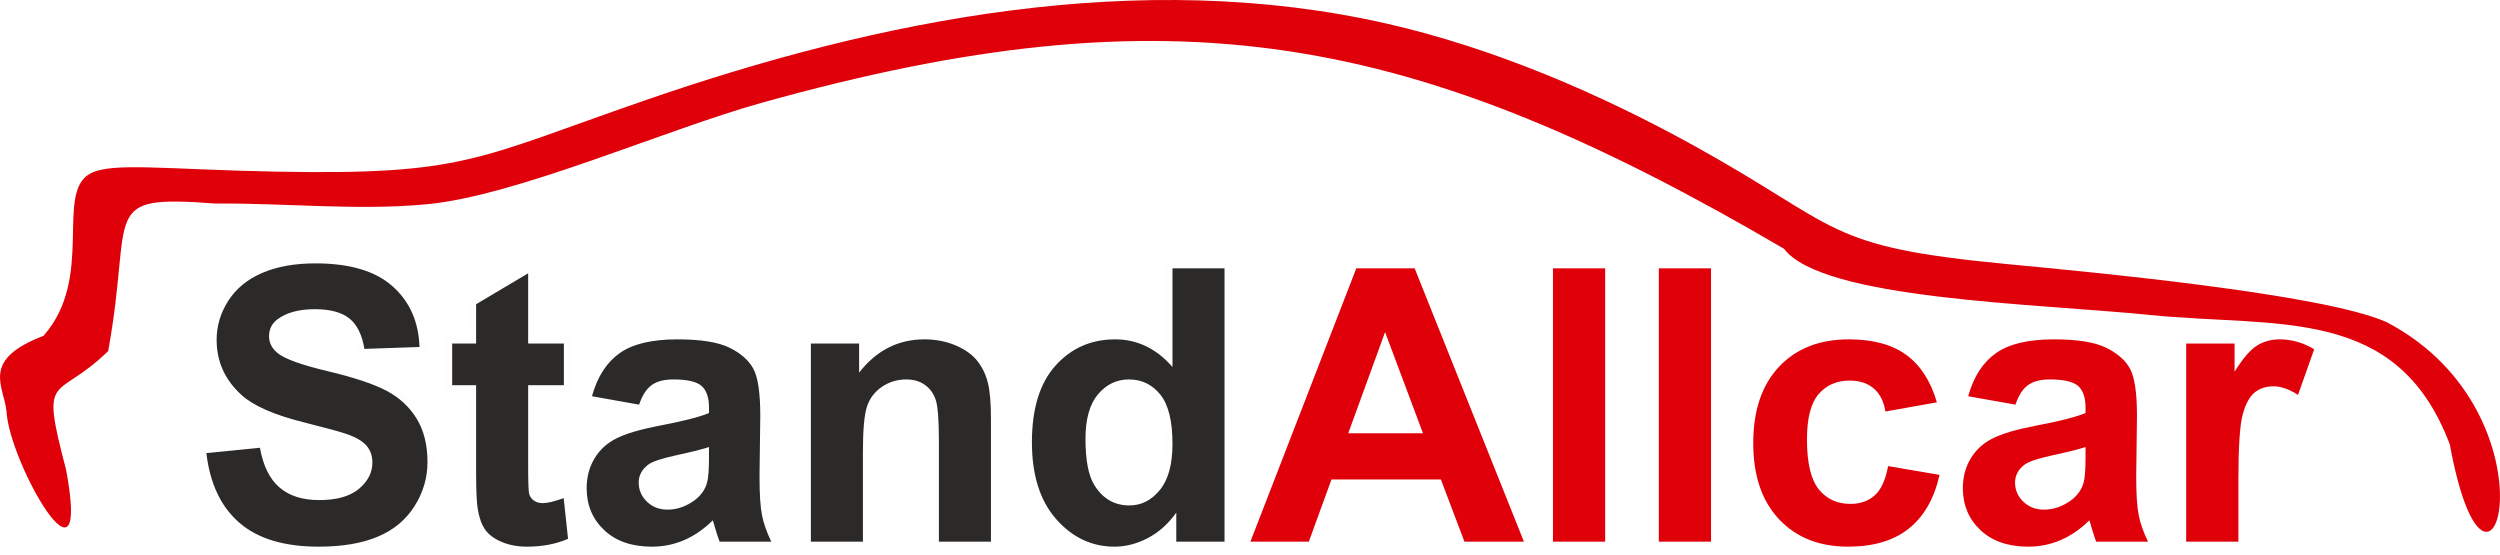
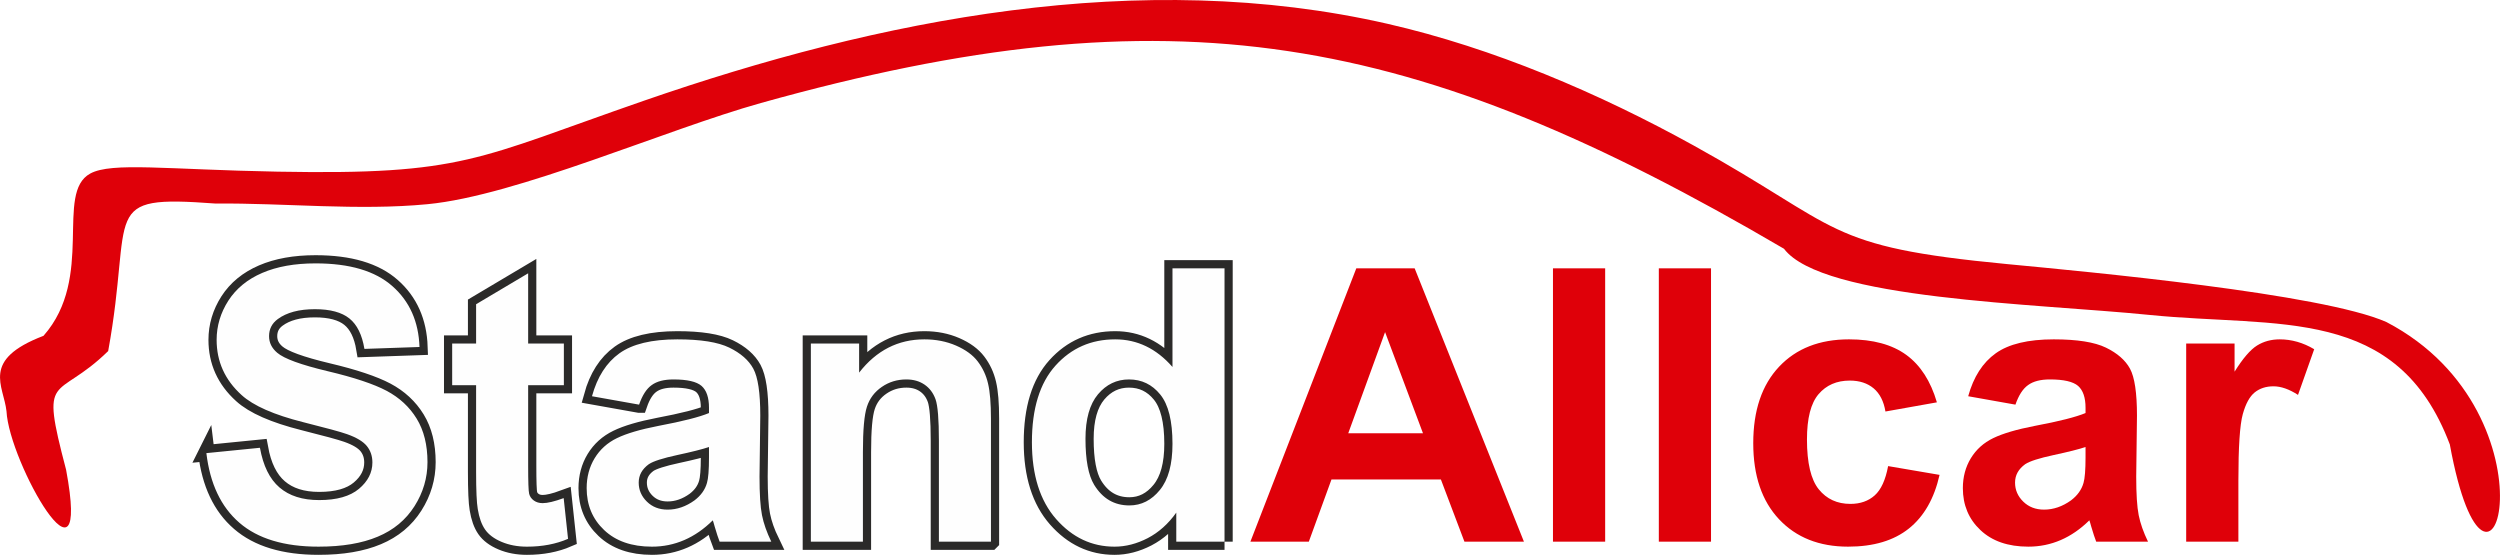
<svg xmlns="http://www.w3.org/2000/svg" xml:space="preserve" width="94.117mm" height="20.888mm" version="1.1" style="shape-rendering:geometricPrecision; text-rendering:geometricPrecision; image-rendering:optimizeQuality; fill-rule:evenodd; clip-rule:evenodd" viewBox="0 0 9271.56 2057.74">
  <defs>
    <style type="text/css">
   
-     .str0 {stroke:#FEFEFE;stroke-width:60.66;stroke-miterlimit:22.926}
+     .str0 {stroke:#2B2A29;stroke-width:60.66;stroke-miterlimit:22.926}
    .fil1 {fill:none;fill-rule:nonzero}
    .fil0 {fill:#DF0009}
-     .fil2 {fill:#2B2A29;fill-rule:nonzero}
+     .fil2 {fill:#FEFEFE;fill-rule:nonzero}
    .fil3 {fill:#DF0009;fill-rule:nonzero}
   
  </style>
  </defs>
  <g id="Camada_x0020_1">
    <path class="fil0" d="M23.99 1525.09c9.54,190.94 316.15,726.66 221.01,216.93 -98.58,-374.5 -39.21,-249.12 156.11,-440.03 95.17,-522.34 -39.57,-579.48 397.71,-547.12 258.44,-2.32 529.02,27.23 786.7,2.41 331.3,-31.88 881.09,-275.94 1236.48,-375.28 1529.77,-427.57 2418.77,-265.71 3794.19,540.6 142.29,188.2 932.7,202.75 1356.39,245.46 477.58,48.14 917.4,-37.73 1112.99,480.29 147.99,808.7 425.76,-108.96 -235.05,-453.94 -238.6,-105.77 -1108.07,-186.48 -1406.74,-214.97 -684.04,-65.32 -607.8,-133.03 -1162.58,-439.79 -351.05,-194.12 -742.48,-361.37 -1134.3,-451.13 -918.76,-210.45 -1885.57,-17.78 -2760.5,285.57 -620.56,215.19 -665.56,275.4 -1357.24,262.54 -409.3,-7.61 -614.98,-36.43 -694.63,7.06 -132.36,72.23 18.08,384.82 -173.29,601.76 -233.78,89.29 -147.57,184.16 -137.25,279.63z" />
    <g>
      <path class="fil1 str0" d="M765.27 1680.5l198.67 -19.82c11.97,66.78 35.93,115.63 72.33,147.02 36.4,31.39 85.48,46.96 147.24,46.96 65.28,0 114.6,-13.92 147.72,-41.77 33.1,-27.84 49.78,-60.41 49.78,-97.69 0,-24.08 -7.05,-44.37 -20.9,-61.36 -13.85,-16.75 -38.28,-31.39 -73.03,-43.65 -23.73,-8.5 -77.74,-23.13 -162.27,-44.37 -108.73,-27.38 -185.05,-60.88 -228.96,-100.77 -61.77,-55.92 -92.53,-124.12 -92.53,-204.6 0,-51.68 14.57,-100.29 43.45,-145.36 29.11,-45.08 70.91,-79.29 125.63,-102.9 54.72,-23.59 120.47,-35.4 197.96,-35.4 126.1,0 221.21,28.09 284.86,84.48 63.87,56.4 97.21,131.44 100.5,225.6l-204.3 7.08c-8.69,-52.39 -27.24,-89.91 -55.66,-112.81 -28.41,-22.88 -71.14,-34.45 -127.98,-34.45 -58.7,0 -104.73,12.26 -137.85,36.81 -21.37,15.81 -32.17,36.81 -32.17,63.24 0,24.07 10.1,44.6 30.29,61.59 25.6,21.95 87.83,44.61 186.7,68.2 98.86,23.37 171.89,47.91 219.09,72.92 47.44,25.26 84.54,59.47 111.32,103.13 26.77,43.65 40.15,97.46 40.15,161.41 0,58.05 -15.97,112.57 -48.14,163.3 -32.17,50.73 -77.5,88.49 -136.2,113.04 -58.71,24.78 -131.98,37.05 -219.57,37.05 -127.51,0 -225.43,-29.5 -293.77,-88.74 -68.34,-58.99 -108.95,-145.13 -122.34,-258.17zm1325.85 -406.36l0 154.33 -132.45 0 0 297.58c0,60.41 1.17,95.58 3.75,105.49 2.59,9.91 8.23,18.17 17.38,24.78 8.93,6.37 19.73,9.67 32.65,9.67 18.08,0 43.92,-6.14 77.96,-18.64l16.21 151.03c-44.86,19.35 -95.58,29.03 -152.41,29.03 -34.74,0 -65.98,-5.9 -93.93,-17.7 -27.95,-11.8 -48.38,-27.14 -61.28,-45.78 -13.16,-18.88 -22.08,-44.13 -27.25,-76.23 -3.99,-22.66 -6.11,-68.44 -6.11,-137.58l0 -321.65 -88.76 0 0 -154.33 88.76 0 0 -145.85 193.03 -114.69 0 260.53 132.45 0zm278.96 226.55l-174.7 -31.16c19.72,-71.74 53.77,-124.83 101.91,-159.28 48.14,-34.46 119.76,-51.68 214.63,-51.68 86.19,0 150.53,10.15 192.8,30.68 42.03,20.53 71.86,46.49 89.01,78.11 17.14,31.62 25.83,89.44 25.83,173.92l-2.82 226.55c0,64.43 3.05,112.1 9.15,142.77 6.11,30.68 17.62,63.48 34.53,98.4l-191.62 0c-4.94,-12.75 -11.27,-31.62 -18.55,-56.63 -3.05,-11.57 -5.4,-19.12 -6.81,-22.66 -32.88,32.57 -68.1,56.87 -105.67,73.15 -37.58,16.28 -77.5,24.55 -120.01,24.55 -74.91,0 -134.08,-20.54 -177.29,-61.6 -43.21,-40.82 -64.82,-92.74 -64.82,-155.51 0,-41.3 9.87,-78.35 29.6,-110.91 19.72,-32.33 47.2,-57.34 82.89,-74.57 35.46,-17.23 86.65,-32.33 153.59,-45.31 90.16,-16.99 152.86,-33.04 187.62,-47.67l0 -19.59c0,-37.75 -9.17,-64.65 -27.48,-80.94 -18.55,-16.05 -53.3,-24.08 -104.25,-24.08 -34.53,0 -61.29,6.85 -80.55,20.77 -19.49,13.69 -34.99,38 -46.97,72.69zm259.26 157.17c-24.67,8.26 -63.87,18.17 -117.65,29.73 -53.55,11.57 -88.77,22.89 -105.21,33.75 -25.12,18.17 -37.81,40.82 -37.81,68.44 0,27.37 10.11,50.73 30.3,70.55 20.19,19.82 45.79,29.74 77.02,29.74 34.75,0 68.1,-11.57 99.8,-34.46 23.25,-17.69 38.75,-38.93 46.02,-64.43 4.94,-16.51 7.53,-48.13 7.53,-94.63l0 -38.7zm1045.69 351.14l-193.02 0 0 -374.51c0,-79.29 -4.24,-130.5 -12.45,-153.63 -8.45,-23.36 -21.84,-41.3 -40.63,-54.27 -18.8,-12.98 -41.33,-19.36 -67.63,-19.36 -33.82,0 -64.11,9.21 -90.89,27.61 -27,18.41 -45.32,42.95 -55.19,73.15 -10.1,30.44 -15.03,86.61 -15.03,168.73l0 332.27 -193.02 0 0 -734.86 178.94 0 0 107.84c64.11,-82.36 144.65,-123.42 242.11,-123.42 42.74,0 81.95,7.78 117.42,23.12 35.7,15.57 62.47,35.16 80.55,59 18.3,24.07 30.99,51.21 38.04,81.65 7.28,30.45 10.81,73.86 10.81,130.51l0 456.16zm866.29 0l-178.94 0 0 -107.85c-29.84,42.02 -65.29,73.4 -105.92,94.64 -40.62,21 -81.72,31.62 -123.05,31.62 -84.3,0 -156.4,-33.99 -216.51,-102.19 -59.89,-68.2 -89.94,-163.07 -89.94,-285.07 0,-124.6 29.12,-219.46 87.59,-284.36 58.48,-64.9 132.21,-97.22 221.45,-97.22 81.72,0 152.63,34.21 212.28,102.41l0 -365.77 193.03 0 0 1013.79zm-515.69 -381.59c0,78.59 10.8,135.46 32.17,170.62 31.23,50.97 74.67,76.46 130.57,76.46 44.37,0 82.18,-19.12 113.18,-57.35 31.23,-38.22 46.73,-95.09 46.73,-171.08 0,-84.72 -15.03,-145.6 -45.33,-182.89 -30.29,-37.29 -68.8,-55.93 -116.01,-55.93 -45.79,0 -84.07,18.41 -115.06,55.23 -30.77,36.81 -46.26,91.79 -46.26,164.95z" />
      <path id="1" class="fil2" d="M765.27 1680.5l198.67 -19.82c11.97,66.78 35.93,115.63 72.33,147.02 36.4,31.39 85.48,46.96 147.24,46.96 65.28,0 114.6,-13.92 147.72,-41.77 33.1,-27.84 49.78,-60.41 49.78,-97.69 0,-24.08 -7.05,-44.37 -20.9,-61.36 -13.85,-16.75 -38.28,-31.39 -73.03,-43.65 -23.73,-8.5 -77.74,-23.13 -162.27,-44.37 -108.73,-27.38 -185.05,-60.88 -228.96,-100.77 -61.77,-55.92 -92.53,-124.12 -92.53,-204.6 0,-51.68 14.57,-100.29 43.45,-145.36 29.11,-45.08 70.91,-79.29 125.63,-102.9 54.72,-23.59 120.47,-35.4 197.96,-35.4 126.1,0 221.21,28.09 284.86,84.48 63.87,56.4 97.21,131.44 100.5,225.6l-204.3 7.08c-8.69,-52.39 -27.24,-89.91 -55.66,-112.81 -28.41,-22.88 -71.14,-34.45 -127.98,-34.45 -58.7,0 -104.73,12.26 -137.85,36.81 -21.37,15.81 -32.17,36.81 -32.17,63.24 0,24.07 10.1,44.6 30.29,61.59 25.6,21.95 87.83,44.61 186.7,68.2 98.86,23.37 171.89,47.91 219.09,72.92 47.44,25.26 84.54,59.47 111.32,103.13 26.77,43.65 40.15,97.46 40.15,161.41 0,58.05 -15.97,112.57 -48.14,163.3 -32.17,50.73 -77.5,88.49 -136.2,113.04 -58.71,24.78 -131.98,37.05 -219.57,37.05 -127.51,0 -225.43,-29.5 -293.77,-88.74 -68.34,-58.99 -108.95,-145.13 -122.34,-258.17zm1325.85 -406.36l0 154.33 -132.45 0 0 297.58c0,60.41 1.17,95.58 3.75,105.49 2.59,9.91 8.23,18.17 17.38,24.78 8.93,6.37 19.73,9.67 32.65,9.67 18.08,0 43.92,-6.14 77.96,-18.64l16.21 151.03c-44.86,19.35 -95.58,29.03 -152.41,29.03 -34.74,0 -65.98,-5.9 -93.93,-17.7 -27.95,-11.8 -48.38,-27.14 -61.28,-45.78 -13.16,-18.88 -22.08,-44.13 -27.25,-76.23 -3.99,-22.66 -6.11,-68.44 -6.11,-137.58l0 -321.65 -88.76 0 0 -154.33 88.76 0 0 -145.85 193.03 -114.69 0 260.53 132.45 0zm278.96 226.55l-174.7 -31.16c19.72,-71.74 53.77,-124.83 101.91,-159.28 48.14,-34.46 119.76,-51.68 214.63,-51.68 86.19,0 150.53,10.15 192.8,30.68 42.03,20.53 71.86,46.49 89.01,78.11 17.14,31.62 25.83,89.44 25.83,173.92l-2.82 226.55c0,64.43 3.05,112.1 9.15,142.77 6.11,30.68 17.62,63.48 34.53,98.4l-191.62 0c-4.94,-12.75 -11.27,-31.62 -18.55,-56.63 -3.05,-11.57 -5.4,-19.12 -6.81,-22.66 -32.88,32.57 -68.1,56.87 -105.67,73.15 -37.58,16.28 -77.5,24.55 -120.01,24.55 -74.91,0 -134.08,-20.54 -177.29,-61.6 -43.21,-40.82 -64.82,-92.74 -64.82,-155.51 0,-41.3 9.87,-78.35 29.6,-110.91 19.72,-32.33 47.2,-57.34 82.89,-74.57 35.46,-17.23 86.65,-32.33 153.59,-45.31 90.16,-16.99 152.86,-33.04 187.62,-47.67l0 -19.59c0,-37.75 -9.17,-64.65 -27.48,-80.94 -18.55,-16.05 -53.3,-24.08 -104.25,-24.08 -34.53,0 -61.29,6.85 -80.55,20.77 -19.49,13.69 -34.99,38 -46.97,72.69zm259.26 157.17c-24.67,8.26 -63.87,18.17 -117.65,29.73 -53.55,11.57 -88.77,22.89 -105.21,33.75 -25.12,18.17 -37.81,40.82 -37.81,68.44 0,27.37 10.11,50.73 30.3,70.55 20.19,19.82 45.79,29.74 77.02,29.74 34.75,0 68.1,-11.57 99.8,-34.46 23.25,-17.69 38.75,-38.93 46.02,-64.43 4.94,-16.51 7.53,-48.13 7.53,-94.63l0 -38.7zm1045.69 351.14l-193.02 0 0 -374.51c0,-79.29 -4.24,-130.5 -12.45,-153.63 -8.45,-23.36 -21.84,-41.3 -40.63,-54.27 -18.8,-12.98 -41.33,-19.36 -67.63,-19.36 -33.82,0 -64.11,9.21 -90.89,27.61 -27,18.41 -45.32,42.95 -55.19,73.15 -10.1,30.44 -15.03,86.61 -15.03,168.73l0 332.27 -193.02 0 0 -734.86 178.94 0 0 107.84c64.11,-82.36 144.65,-123.42 242.11,-123.42 42.74,0 81.95,7.78 117.42,23.12 35.7,15.57 62.47,35.16 80.55,59 18.3,24.07 30.99,51.21 38.04,81.65 7.28,30.45 10.81,73.86 10.81,130.51l0 456.16zm866.29 0l-178.94 0 0 -107.85c-29.84,42.02 -65.29,73.4 -105.92,94.64 -40.62,21 -81.72,31.62 -123.05,31.62 -84.3,0 -156.4,-33.99 -216.51,-102.19 -59.89,-68.2 -89.94,-163.07 -89.94,-285.07 0,-124.6 29.12,-219.46 87.59,-284.36 58.48,-64.9 132.21,-97.22 221.45,-97.22 81.72,0 152.63,34.21 212.28,102.41l0 -365.77 193.03 0 0 1013.79zm-515.69 -381.59c0,78.59 10.8,135.46 32.17,170.62 31.23,50.97 74.67,76.46 130.57,76.46 44.37,0 82.18,-19.12 113.18,-57.35 31.23,-38.22 46.73,-95.09 46.73,-171.08 0,-84.72 -15.03,-145.6 -45.33,-182.89 -30.29,-37.29 -68.8,-55.93 -116.01,-55.93 -45.79,0 -84.07,18.41 -115.06,55.23 -30.77,36.81 -46.26,91.79 -46.26,164.95z" />
    </g>
    <path class="fil3" d="M5651.77 2008.98l-220.67 0 -87.38 -230.79 -405.76 0 -84.07 230.79 -216.67 0 392.81 -1013.79 216.43 0 405.3 1013.79zm-374.45 -402.12l-140.59 -375.21 -136.6 375.21 277.18 0zm482.08 402.12l0 -1013.79 193.58 0 0 1013.79 -193.58 0zm392.58 0l0 -1013.79 193.58 0 0 1013.79 -193.58 0zm1031.26 -516.81l-190.77 33.99c-6.34,-38 -20.95,-66.55 -43.79,-85.9 -22.85,-19.11 -52.28,-28.79 -88.55,-28.79 -48.28,0 -86.91,16.75 -115.63,50.26 -28.74,33.51 -43.1,89.44 -43.1,168.02 0,87.31 14.6,148.91 43.8,185.01 29.21,36.1 68.3,54.04 117.29,54.04 36.73,0 66.88,-10.62 90.2,-31.62 23.54,-21 40.03,-57.12 49.68,-108.56l190.77 32.57c-19.78,87.78 -57.7,154.1 -113.75,198.93 -56.05,44.84 -131.17,67.26 -225.61,67.26 -106.91,0 -192.4,-33.99 -255.99,-101.71 -63.82,-67.96 -95.61,-161.88 -95.61,-282.01 0,-121.53 32.03,-215.93 95.84,-283.65 63.83,-67.73 150.26,-101.47 259.29,-101.47 89.01,0 159.9,19.35 212.66,57.82 52.52,38.46 90.19,96.98 113.28,175.8zm291.31 8.5l-175.21 -31.16c19.78,-71.74 53.93,-124.83 102.21,-159.28 48.28,-34.46 120.11,-51.68 215.25,-51.68 86.43,0 150.95,10.15 193.34,30.68 42.16,20.53 72.07,46.49 89.26,78.11 17.19,31.62 25.9,89.44 25.9,173.92l-2.82 226.55c0,64.43 3.05,112.1 9.18,142.77 6.13,30.68 17.66,63.48 34.63,98.4l-192.18 0c-4.95,-12.75 -11.31,-31.62 -18.6,-56.63 -3.06,-11.57 -5.42,-19.12 -6.84,-22.66 -32.97,32.57 -68.29,56.87 -105.98,73.15 -37.68,16.28 -77.71,24.55 -120.33,24.55 -75.13,0 -134.47,-20.54 -177.8,-61.6 -43.34,-40.82 -65.01,-92.74 -65.01,-155.51 0,-41.3 9.89,-78.35 29.68,-110.91 19.78,-32.33 47.33,-57.34 83.13,-74.57 35.55,-17.23 86.9,-32.33 154.02,-45.31 90.42,-16.99 153.3,-33.04 188.16,-47.67l0 -19.59c0,-37.75 -9.19,-64.65 -27.55,-80.94 -18.61,-16.05 -53.46,-24.08 -104.56,-24.08 -34.63,0 -61.46,6.85 -80.78,20.77 -19.54,13.69 -35.09,38 -47.1,72.69zm259.99 157.17c-24.74,8.26 -64.05,18.17 -117.99,29.73 -53.7,11.57 -89.01,22.89 -105.51,33.75 -25.2,18.17 -37.92,40.82 -37.92,68.44 0,27.37 10.14,50.73 30.39,70.55 20.24,19.82 45.92,29.74 77.23,29.74 34.85,0 68.3,-11.57 100.1,-34.46 23.31,-17.69 38.85,-38.93 46.15,-64.43 4.95,-16.51 7.54,-48.13 7.54,-94.63l0 -38.7zm566.84 351.14l-193.58 0 0 -734.86 179.46 0 0 104.3c30.84,-49.32 58.63,-81.66 83.36,-96.99 24.74,-15.34 52.75,-22.88 84.08,-22.88 44.27,0 86.9,12.26 127.88,36.58l-60.06 169.43c-32.73,-21.24 -63.11,-31.86 -91.12,-31.86 -27.33,0 -50.41,7.56 -69.24,22.42 -18.85,15.1 -33.68,42.01 -44.52,81.18 -10.83,39.17 -16.24,121.3 -16.24,246.13l0 226.55z" />
  </g>
</svg>
